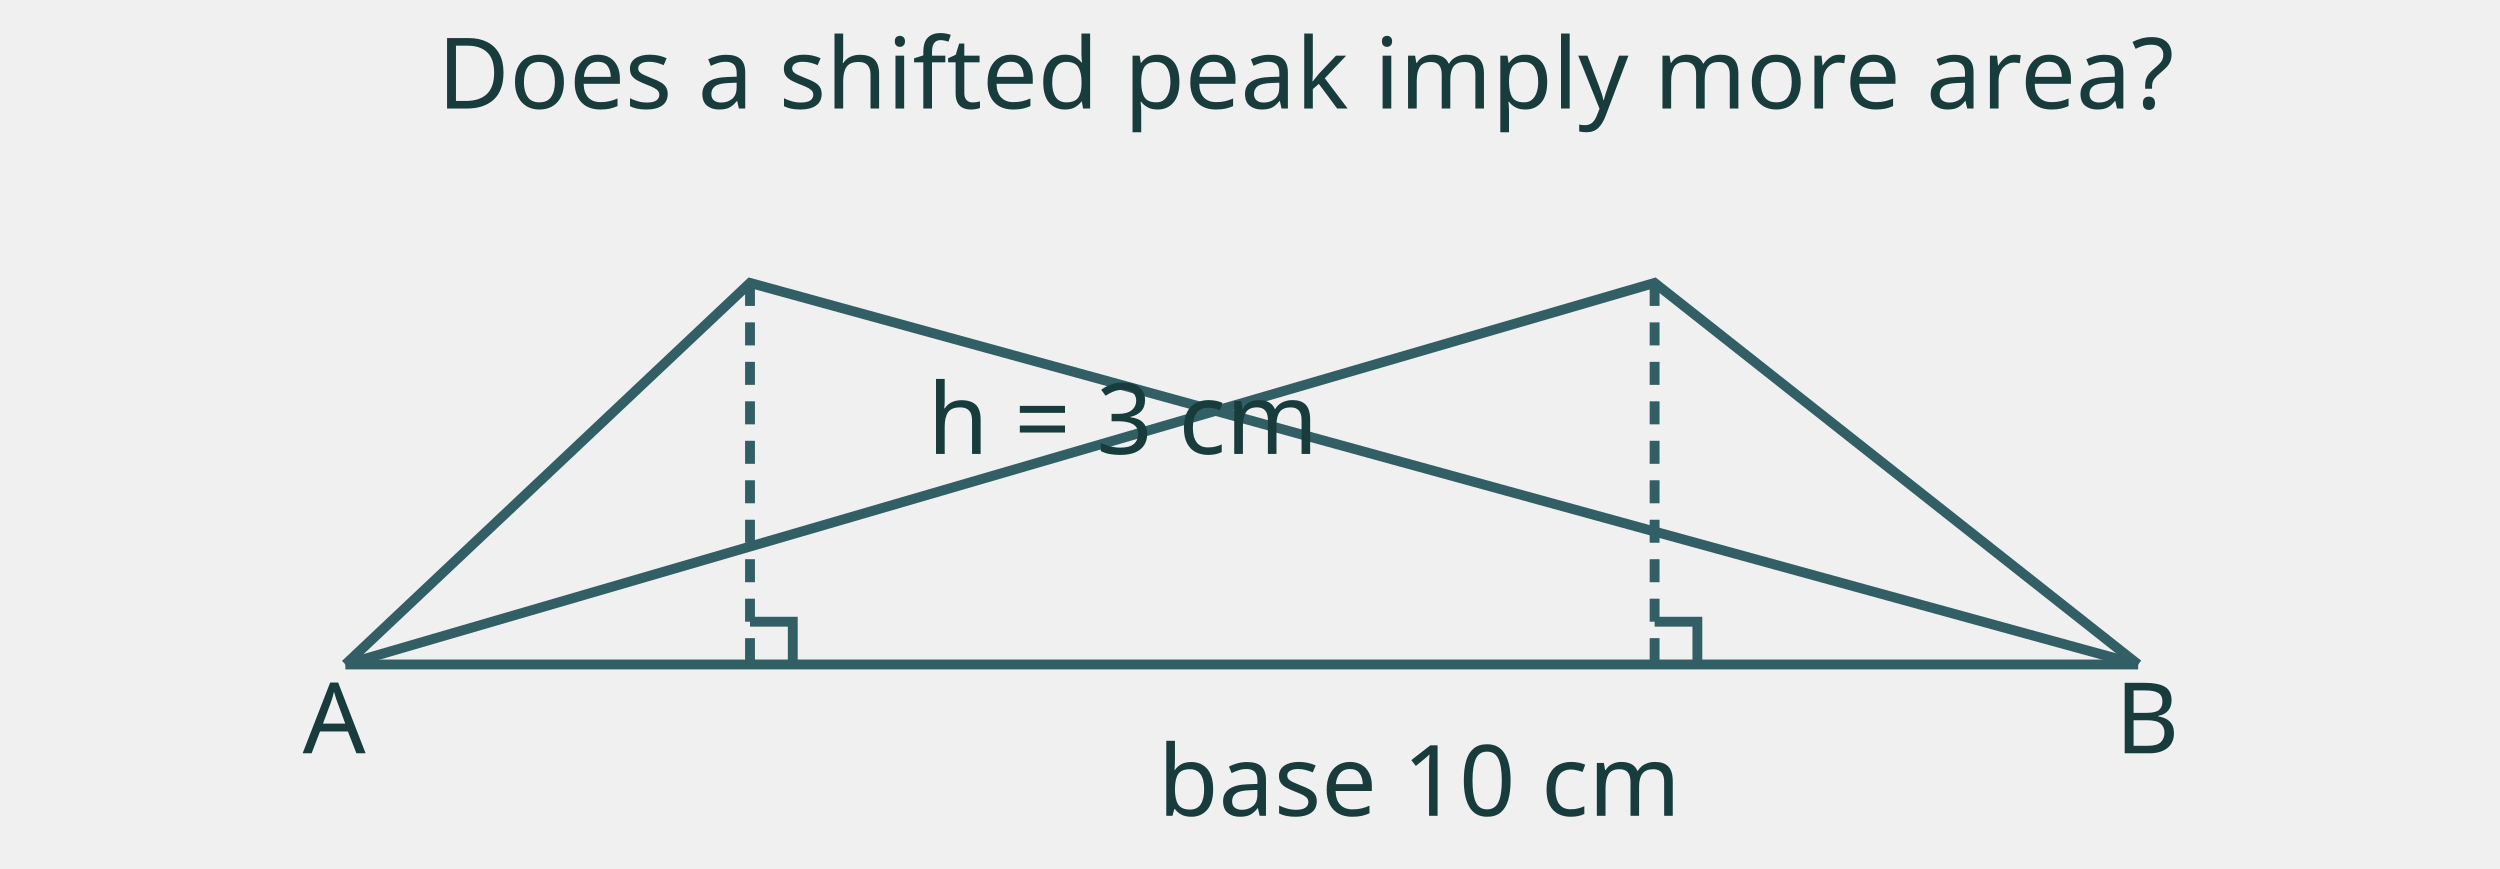
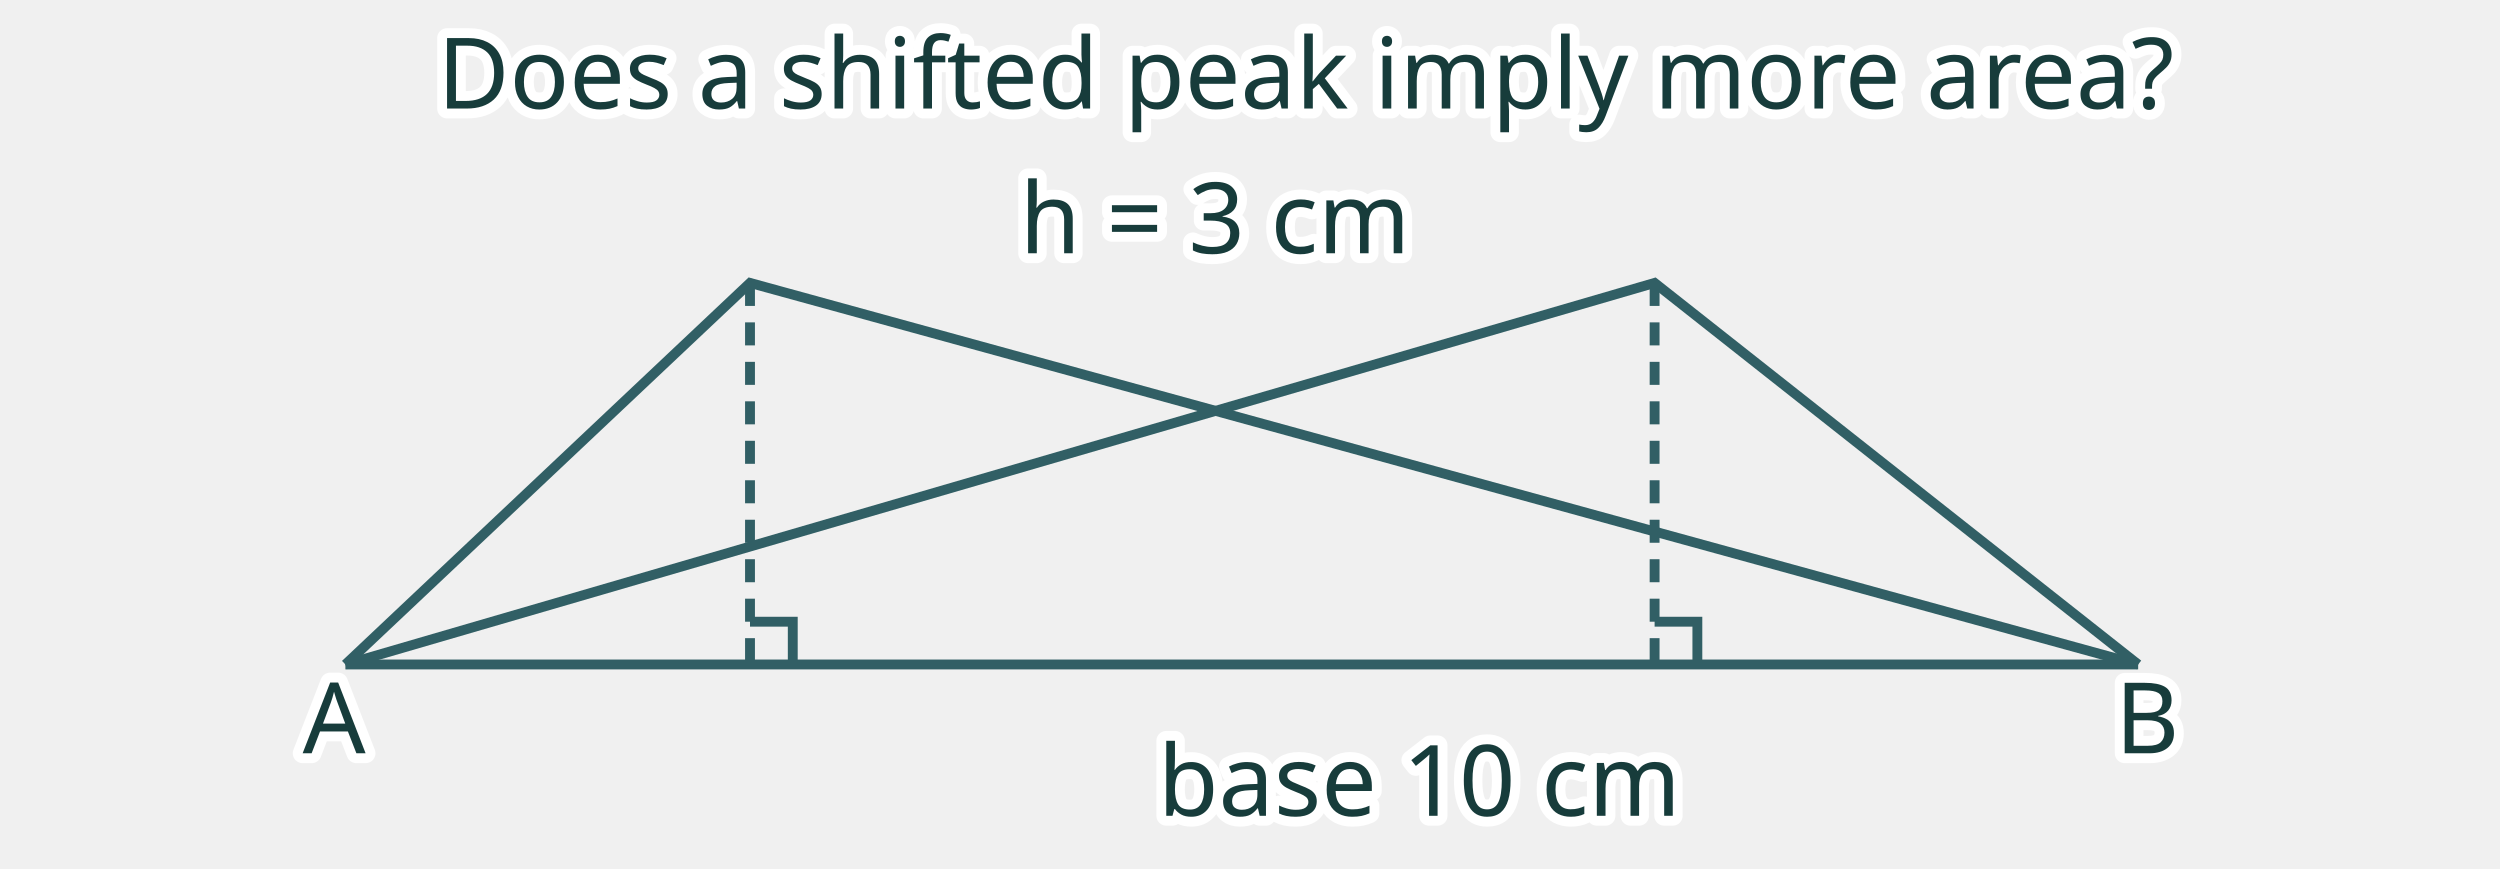
<svg xmlns="http://www.w3.org/2000/svg" viewBox="0 0 760 264" style="width:100%;max-width:535px!important;height:auto" role="img" aria-label="Disputed slanted-side area claim" font-family="system-ui,sans-serif">
-   <style>text{fill:#173c3b;font-size:30px}line,path{stroke:#315f65;stroke-width:3;fill:none}@media print{g[data-g9-stage-id]{display:inline!important}}</style>
+   <style>text{fill:#173c3b;font-size:30px;stroke:#fff;stroke-width:6px;paint-order:stroke;stroke-linejoin:round}line,path{stroke:#315f65;stroke-width:3;fill:none}@media print{g[data-g9-stage-id]{display:inline!important}}</style>
  <g data-g9-stage-id="JUS-ERROR-CLAIM">
    <line x1="105" y1="202" x2="650" y2="202" />
    <text font-size="30" x="92" y="229">A</text>
    <text font-size="30" x="643" y="229">B</text>
    <path d="M105 202 L228 86 L650 202" />
    <line x1="228" y1="86" x2="228" y2="202" stroke-dasharray="7 5" />
    <path d="M228 189 h13 v13" />
    <path d="M105 202 L503 86 L650 202" />
    <line x1="503" y1="86" x2="503" y2="202" stroke-dasharray="7 5" />
    <path d="M503 189 h13 v13" />
    <text font-size="30" x="133" y="33">Does a shifted peak imply more area?</text>
-     <text font-size="30" x="282" y="138">h = 3 cm</text>
+     <text font-size="30" x="310" y="77">h = 3 cm</text>
    <text font-size="30" x="352" y="248">base 10 cm</text>
  </g>
</svg>
